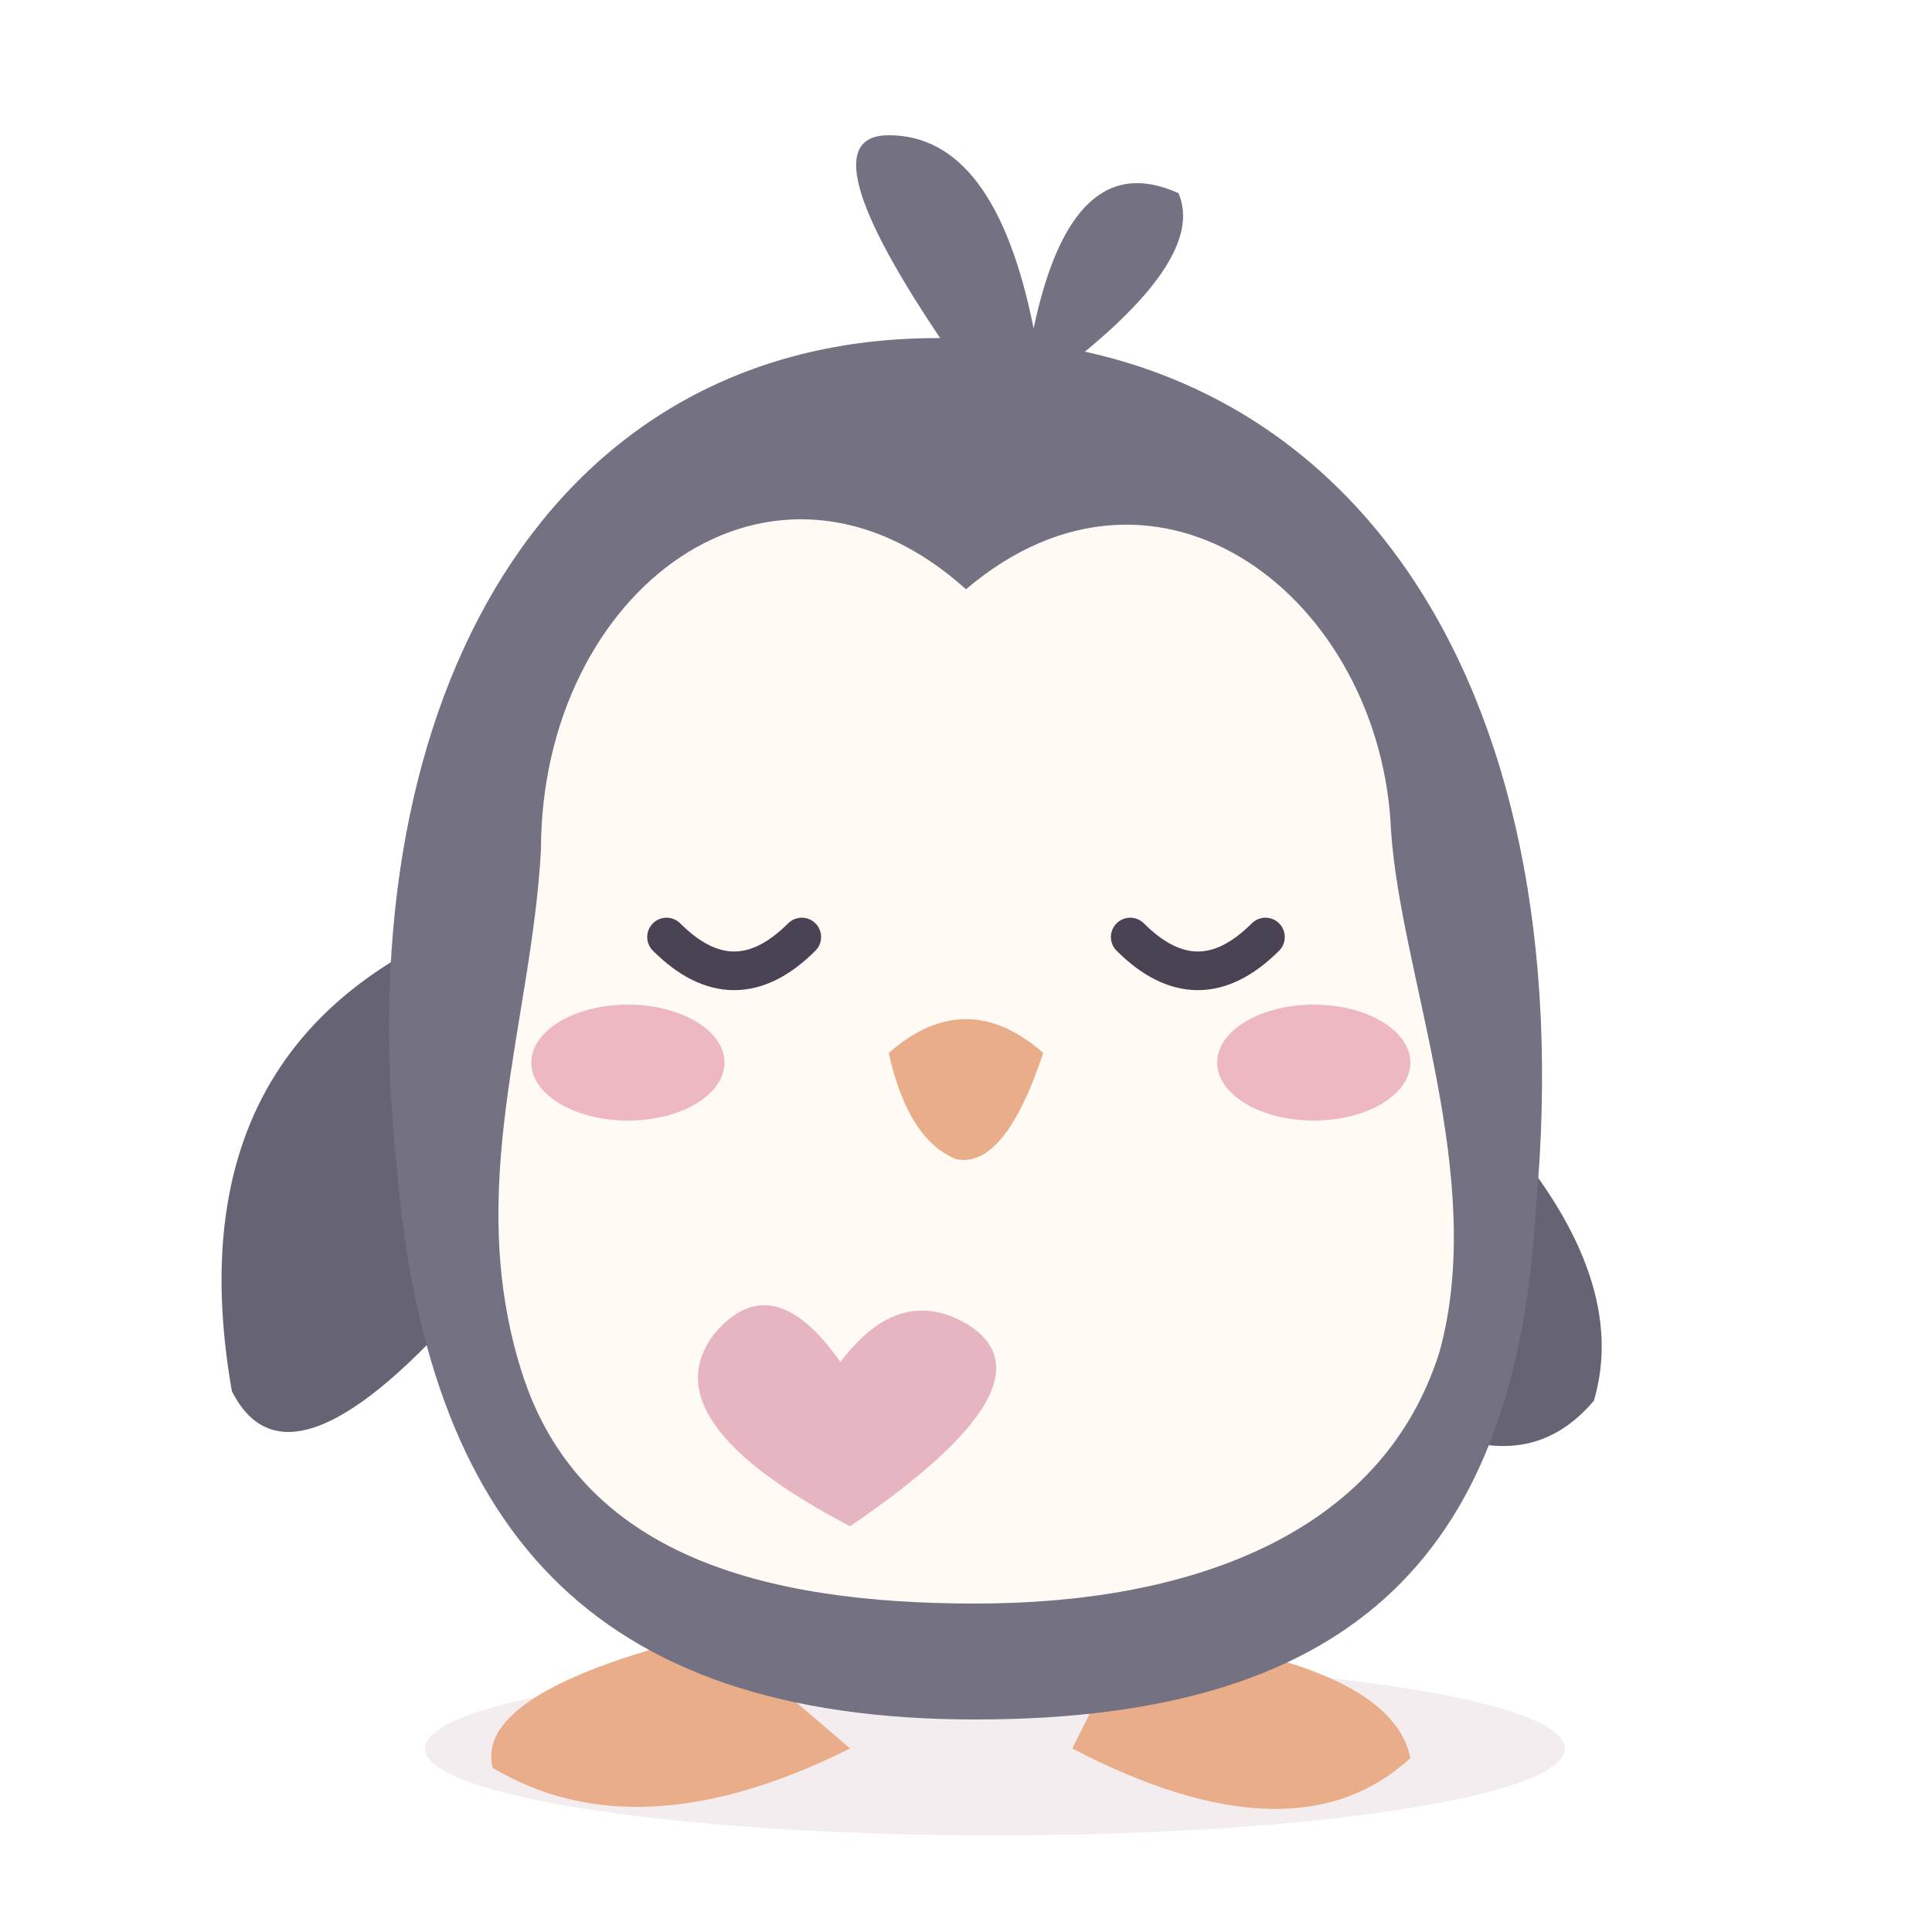
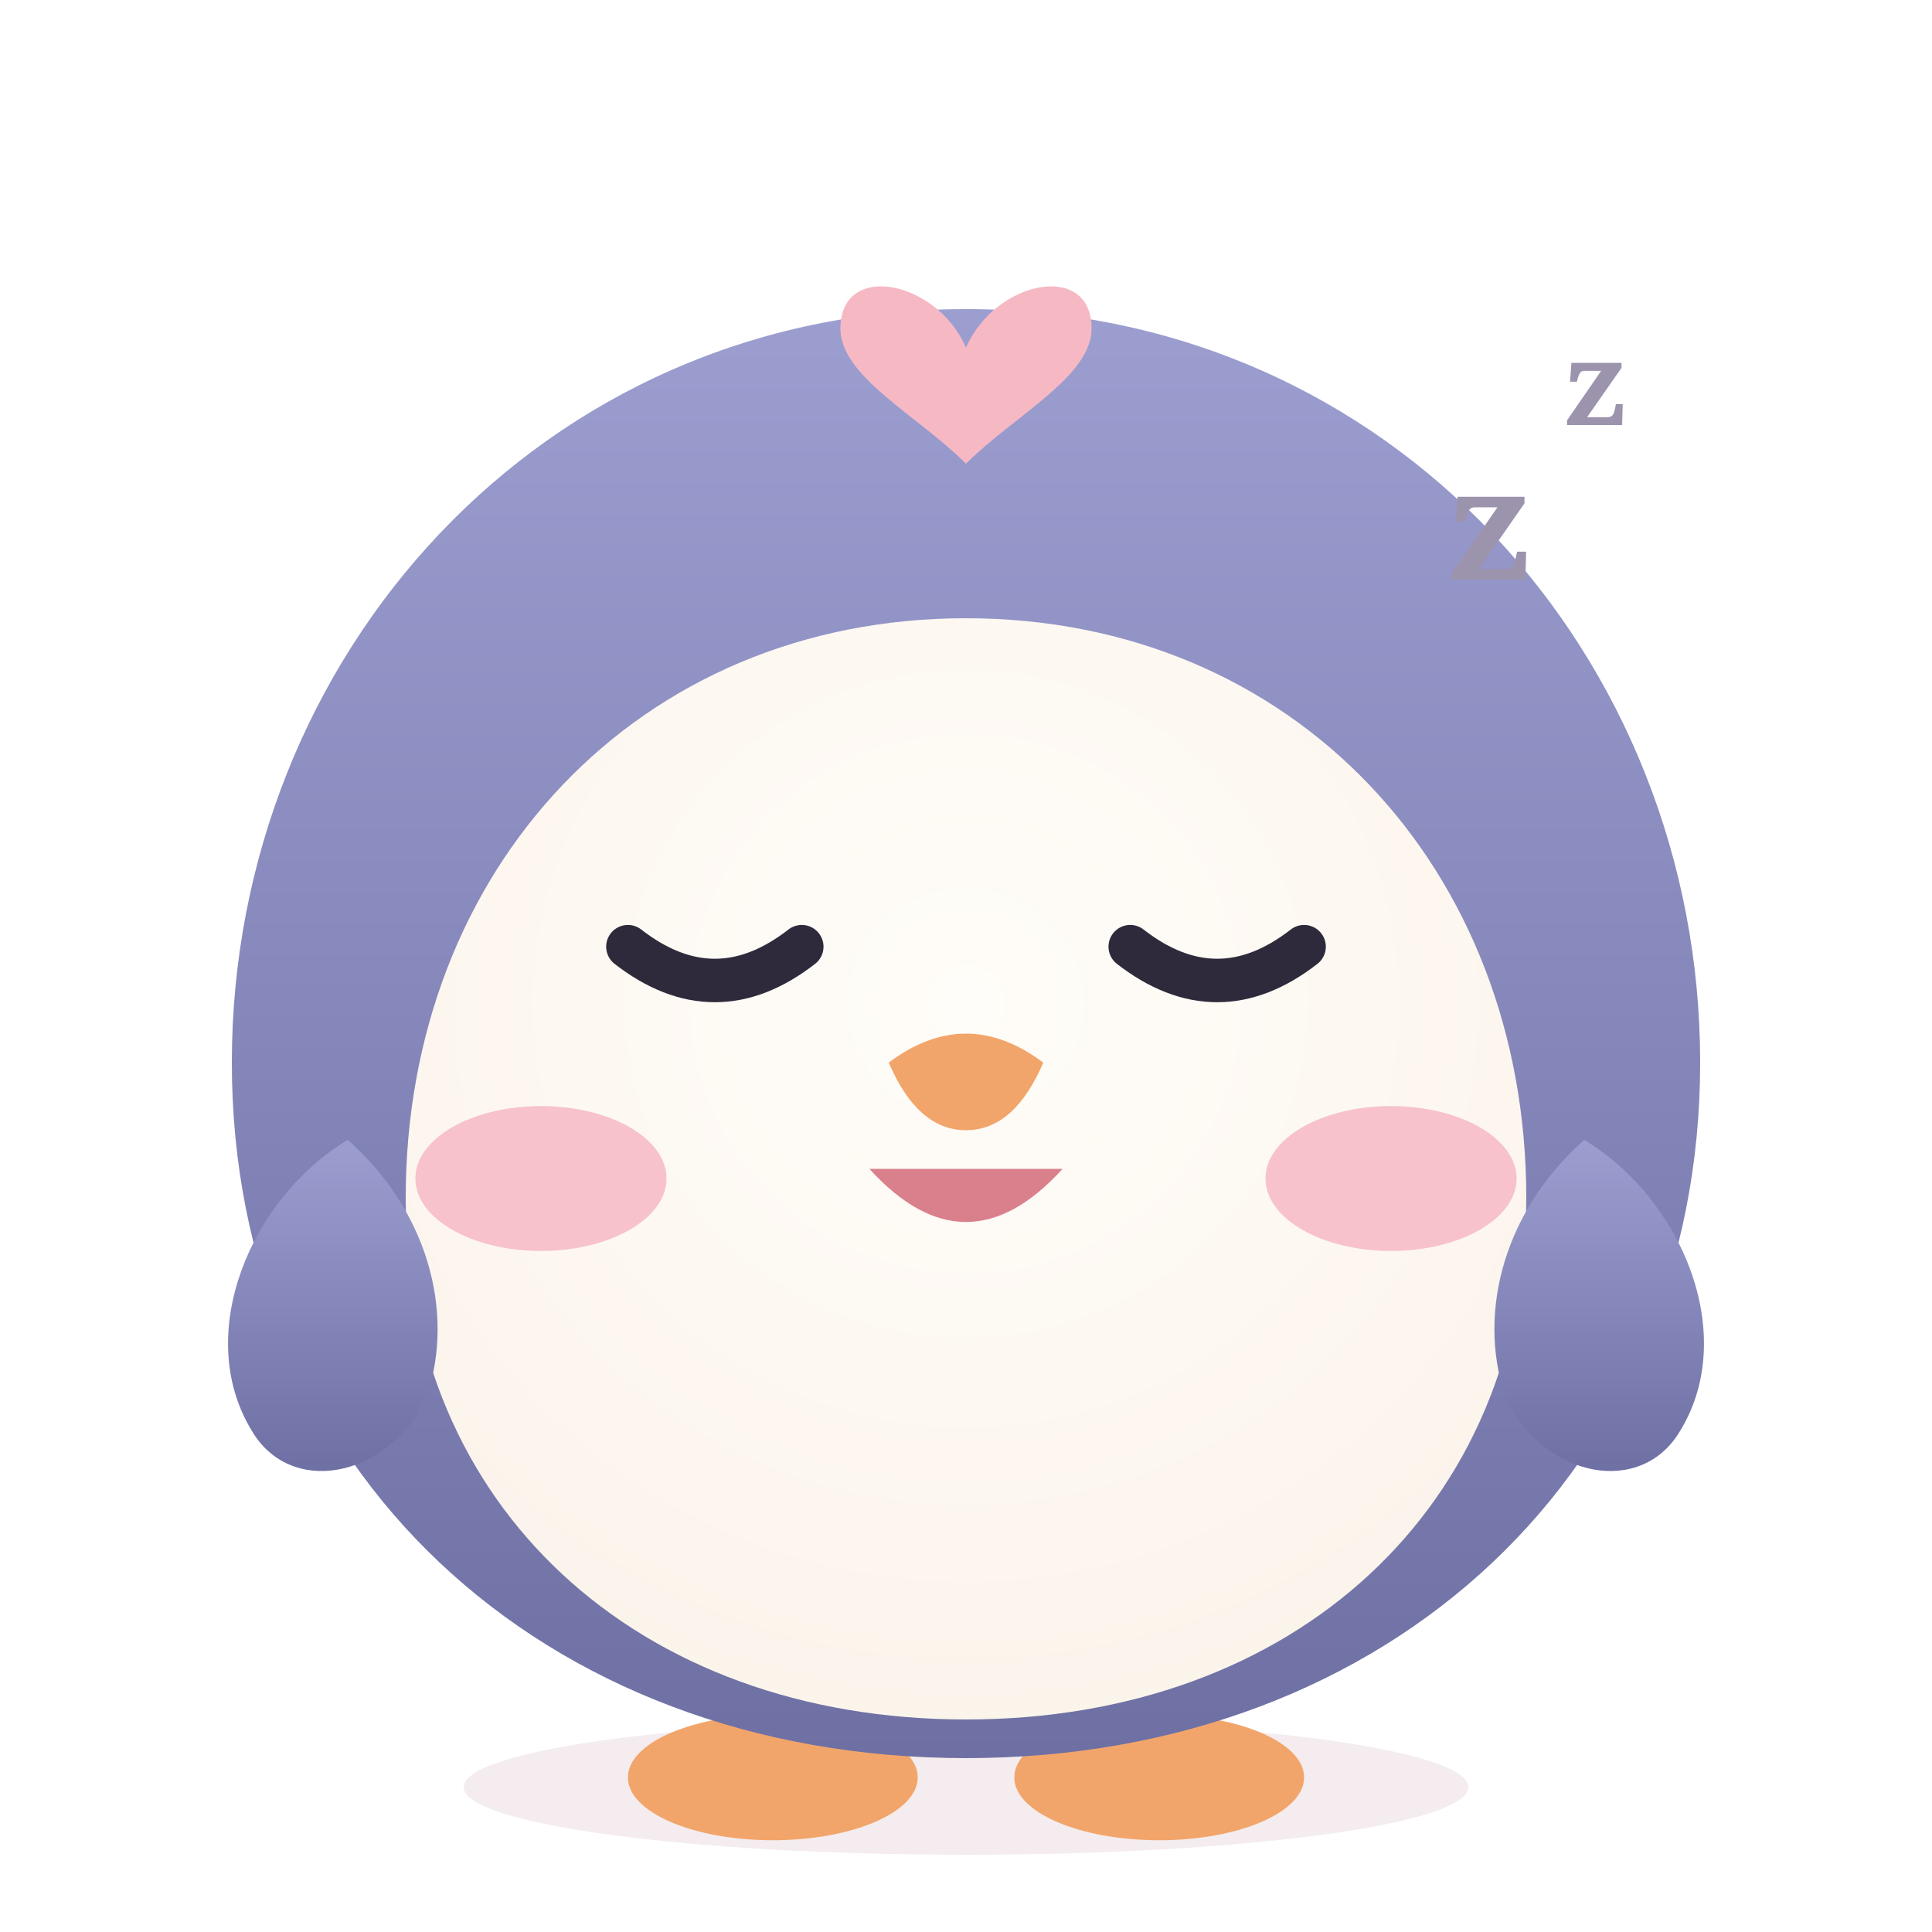
- <svg class="pip " viewBox="0 0 200 200" role="img" aria-label="Pip the penguin rests beside you">
-   <ellipse cx="103" cy="181" rx="59" ry="9" fill="#d9bec7" opacity=".28" />
-   <path d="M74 169q-25 6-23 14 15 9 37-2m29-12q27 3 29 13-12 11-35-1" fill="#e9ad89" />
-   <path d="M56 93Q17 104 24 144q6 12 25-10" fill="#666375" />
-   <path d="M144 106q26 22 21 39-11 13-33-10" fill="#666375" />
-   <path d="M41 120C36 72 57 35 97 35c42-1 67 35 62 90-2 35-18 53-58 53-40 0-57-20-60-58" fill="#747183" />
-   <path d="M100 61C80 43 56 61 56 88c-1 18-8 35-2 54 6 19 25 24 47 24s42-7 48-26c5-18-4-39-5-54-1-24-24-42-44-25" fill="#fffaf3" />
-   <path d="M98 36q-15-22-6-22 11 0 15 20 4-19 15-14 3 7-13 19" fill="#747183" />
-   <g fill="none" stroke="#494353" stroke-width="4" stroke-linecap="round">
-     <path d="M69 97q7 7 14 0m34 0q7 7 14 0" />
+ <svg class="pip pip-cozy pose-stand " viewBox="0 0 200 200" role="img" aria-label="Pip the penguin rests">
+   <ellipse cx="100" cy="185" rx="52" ry="7" fill="#d9bec7" opacity=".3" />
+   <g class="feet">
+     <ellipse class="foot-l" cx="80" cy="184" rx="15" ry="6.5" fill="#f2a56a" />
+     <ellipse class="foot-r" cx="120" cy="184" rx="15" ry="6.5" fill="#f2a56a" />
  </g>
-   <ellipse cx="65" cy="110" rx="10" ry="6" fill="#edb8c1" />
-   <ellipse cx="136" cy="110" rx="10" ry="6" fill="#edb8c1" />
-   <path d="M92 109q8-7 16 0-4 12-9 11-5-2-7-11" fill="#e9ad89" />
-   <path d="M87 141q-7-10-13-3-7 9 14 20 22-15 12-21-7-4-13 4" fill="#e7b5c2" />
+   <defs>
+     <linearGradient id="pip-body" x1="0" y1="0" x2="0" y2="1">
+       <stop offset="0" stop-color="#9c9ed0" />
+       <stop offset="1" stop-color="#6e70a4" />
+     </linearGradient>
+     <radialGradient id="pip-belly" cx=".5" cy=".35" r=".7">
+       <stop offset="0" stop-color="#fffdf9" />
+       <stop offset="1" stop-color="#fbf3ea" />
+     </radialGradient>
+   </defs>
+   <g class="body">
+     <path d="M100 32c44 0 76 36 76 78s-32 72-76 72-76-30-76-72 32-78 76-78z" fill="url(#pip-body)" />
+     <path d="M100 64c34 0 58 26 58 60 0 32-24 54-58 54s-58-22-58-54c0-34 24-60 58-60z" fill="url(#pip-belly)" />
+     <path class="flipper flipper-l" d="M36 118c-10 6-16 20-10 30 4 7 14 5 18-3 3-8 1-19-8-27z" fill="url(#pip-body)" />
+     <path class="flipper flipper-r" d="M164 118c10 6 16 20 10 30-4 7-14 5-18-3-3-8-1-19 8-27z" fill="url(#pip-body)" />
+     <path d="M100 36c-3-7-13-9-13-2 0 5 8 9 13 14 5-5 13-9 13-14 0-7-10-5-13 2z" fill="#f6b9c4" />
+     <ellipse cx="56" cy="122" rx="13" ry="7.5" fill="#f6b9c4" opacity=".85" />
+     <ellipse cx="144" cy="122" rx="13" ry="7.5" fill="#f6b9c4" opacity=".85" />
+     <g class="eyes">
+       <path d="M65 98q9 7 18 0" fill="none" stroke="#2e2a3b" stroke-width="4.5" stroke-linecap="round" />
+       <path d="M117 98q9 7 18 0" fill="none" stroke="#2e2a3b" stroke-width="4.5" stroke-linecap="round" />
+     </g>
+     <g>
+       <path d="M92 110q8-6 16 0-3 7-8 7t-8-7z" fill="#f2a56a" />
+       <path d="M90 121q10 11 20 0z" fill="#d9808c" />
+     </g>
+   </g>
+   <g class="zz" fill="#9c93ad" font-size="16" font-weight="700" font-family="Georgia,serif">
+     <text x="150" y="60">z</text>
+     <text x="162" y="44" font-size="12">z</text>
+   </g>
</svg>
